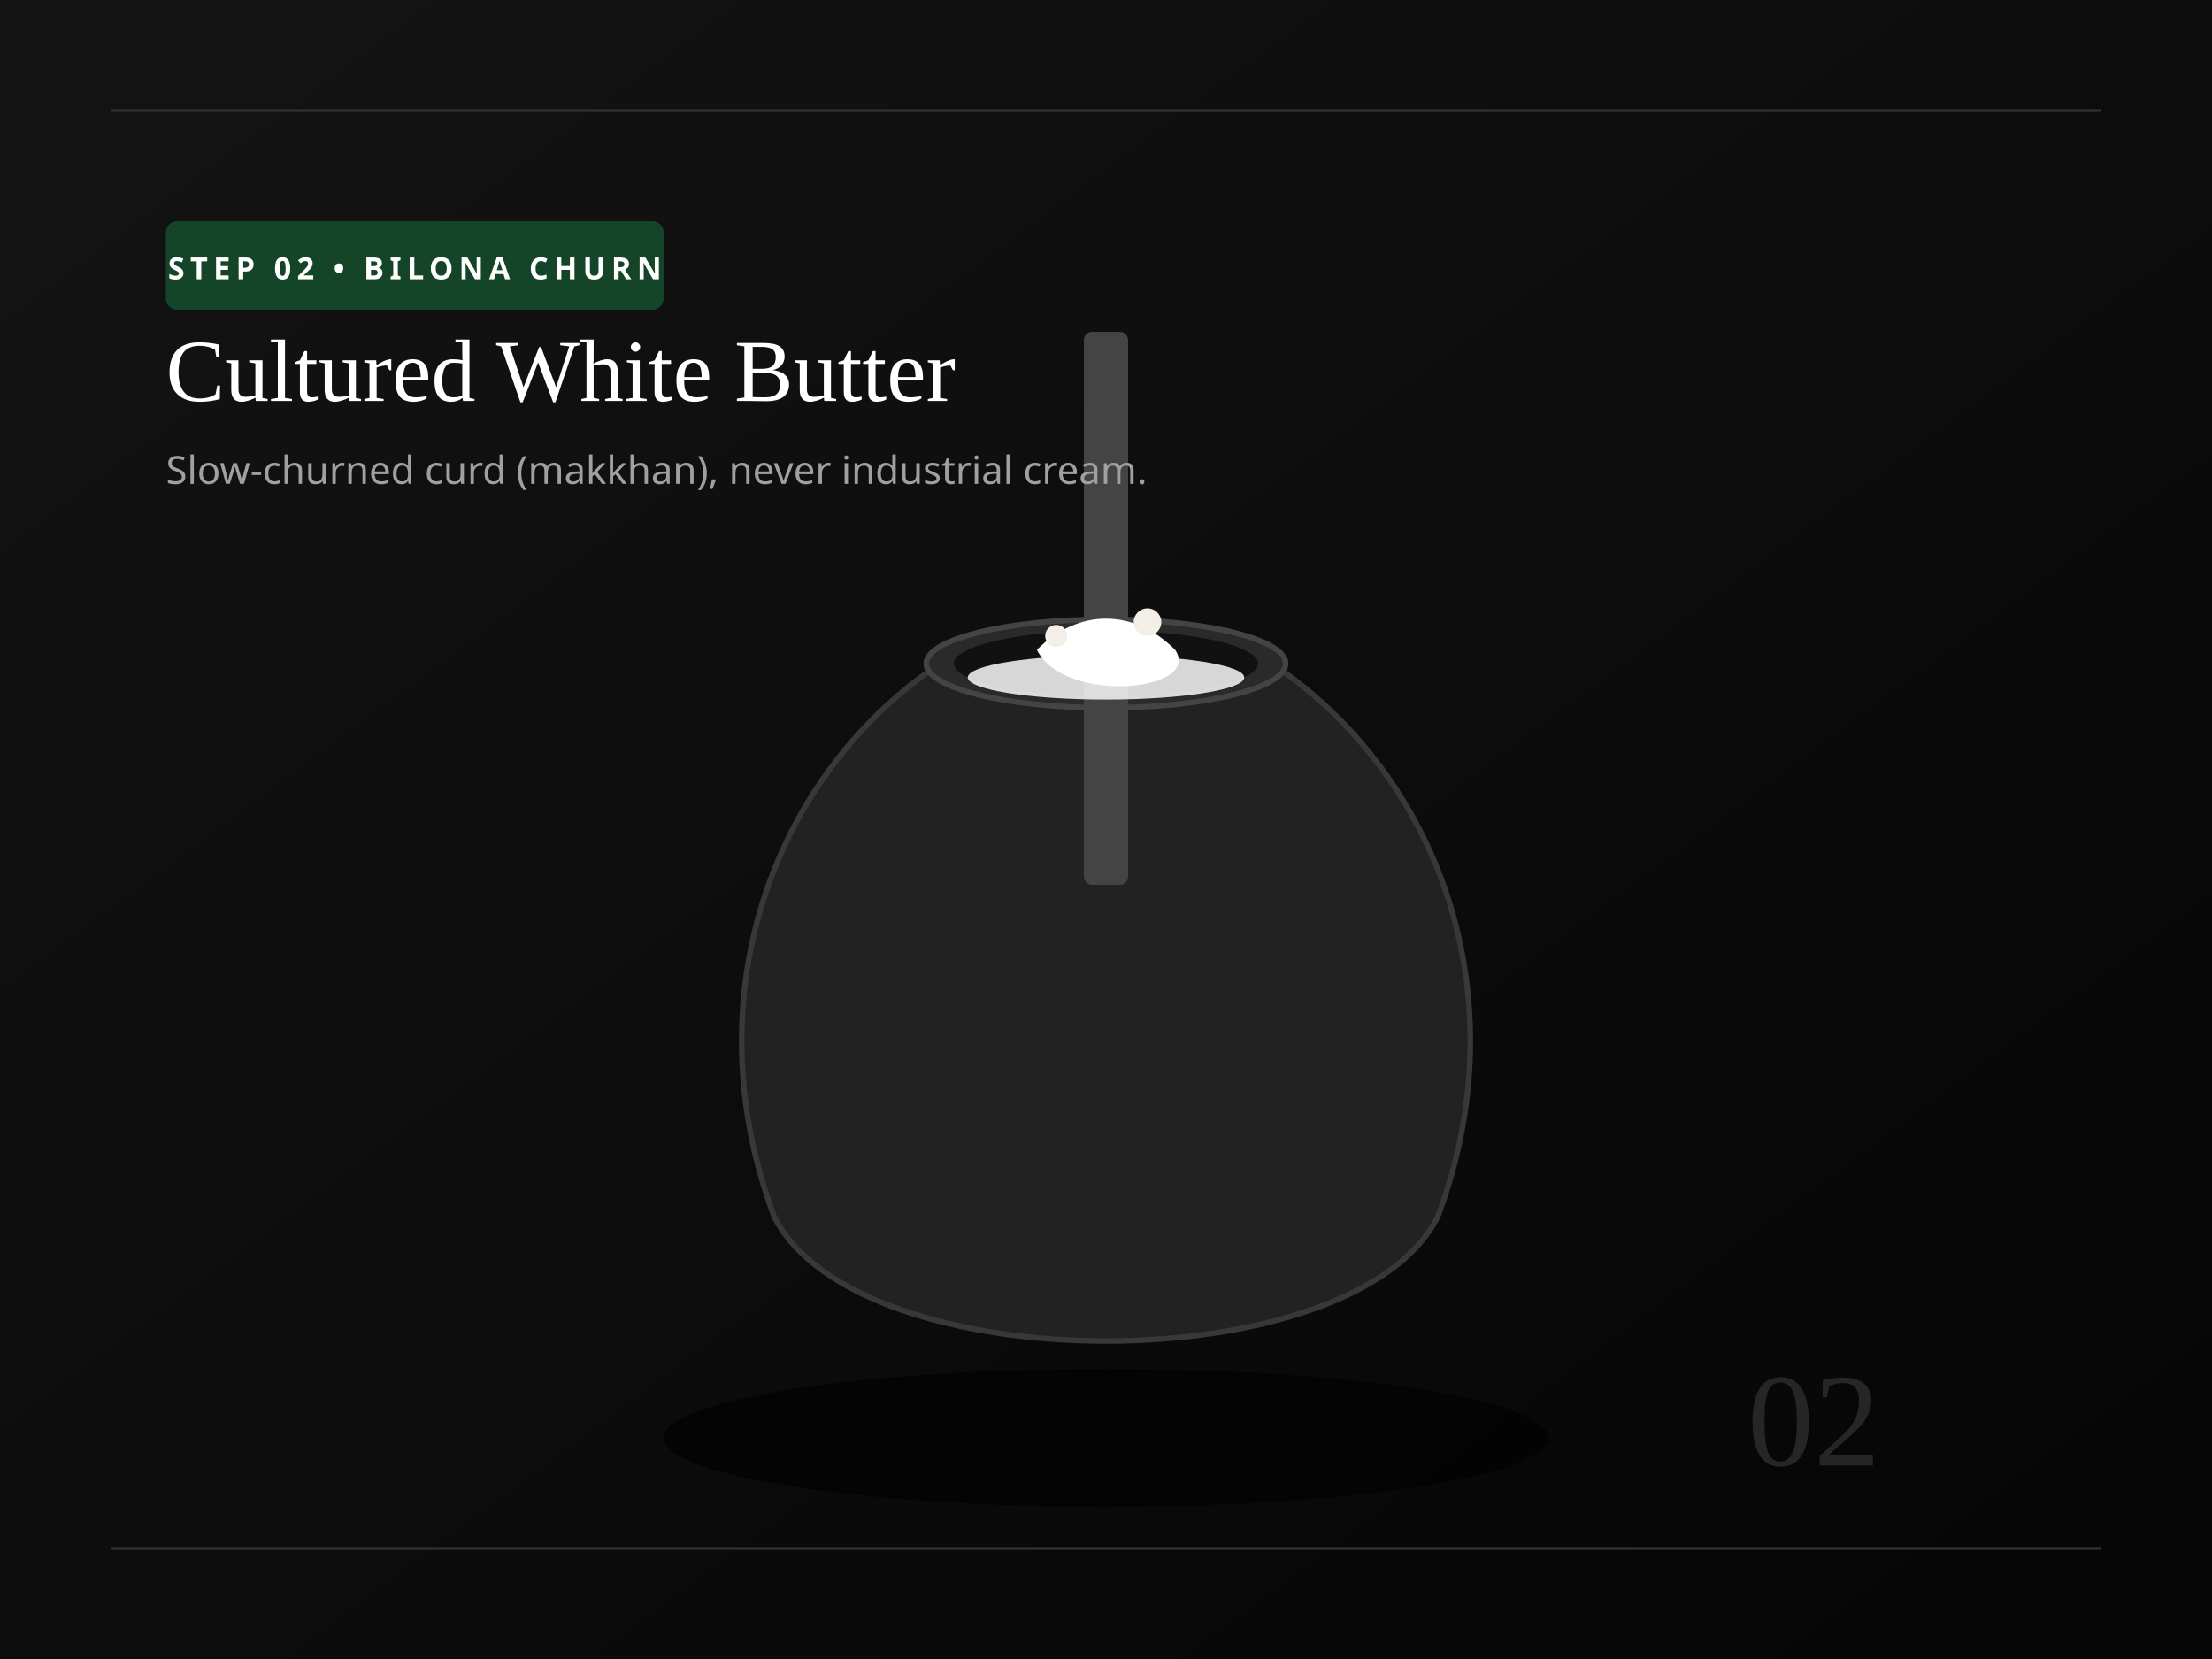
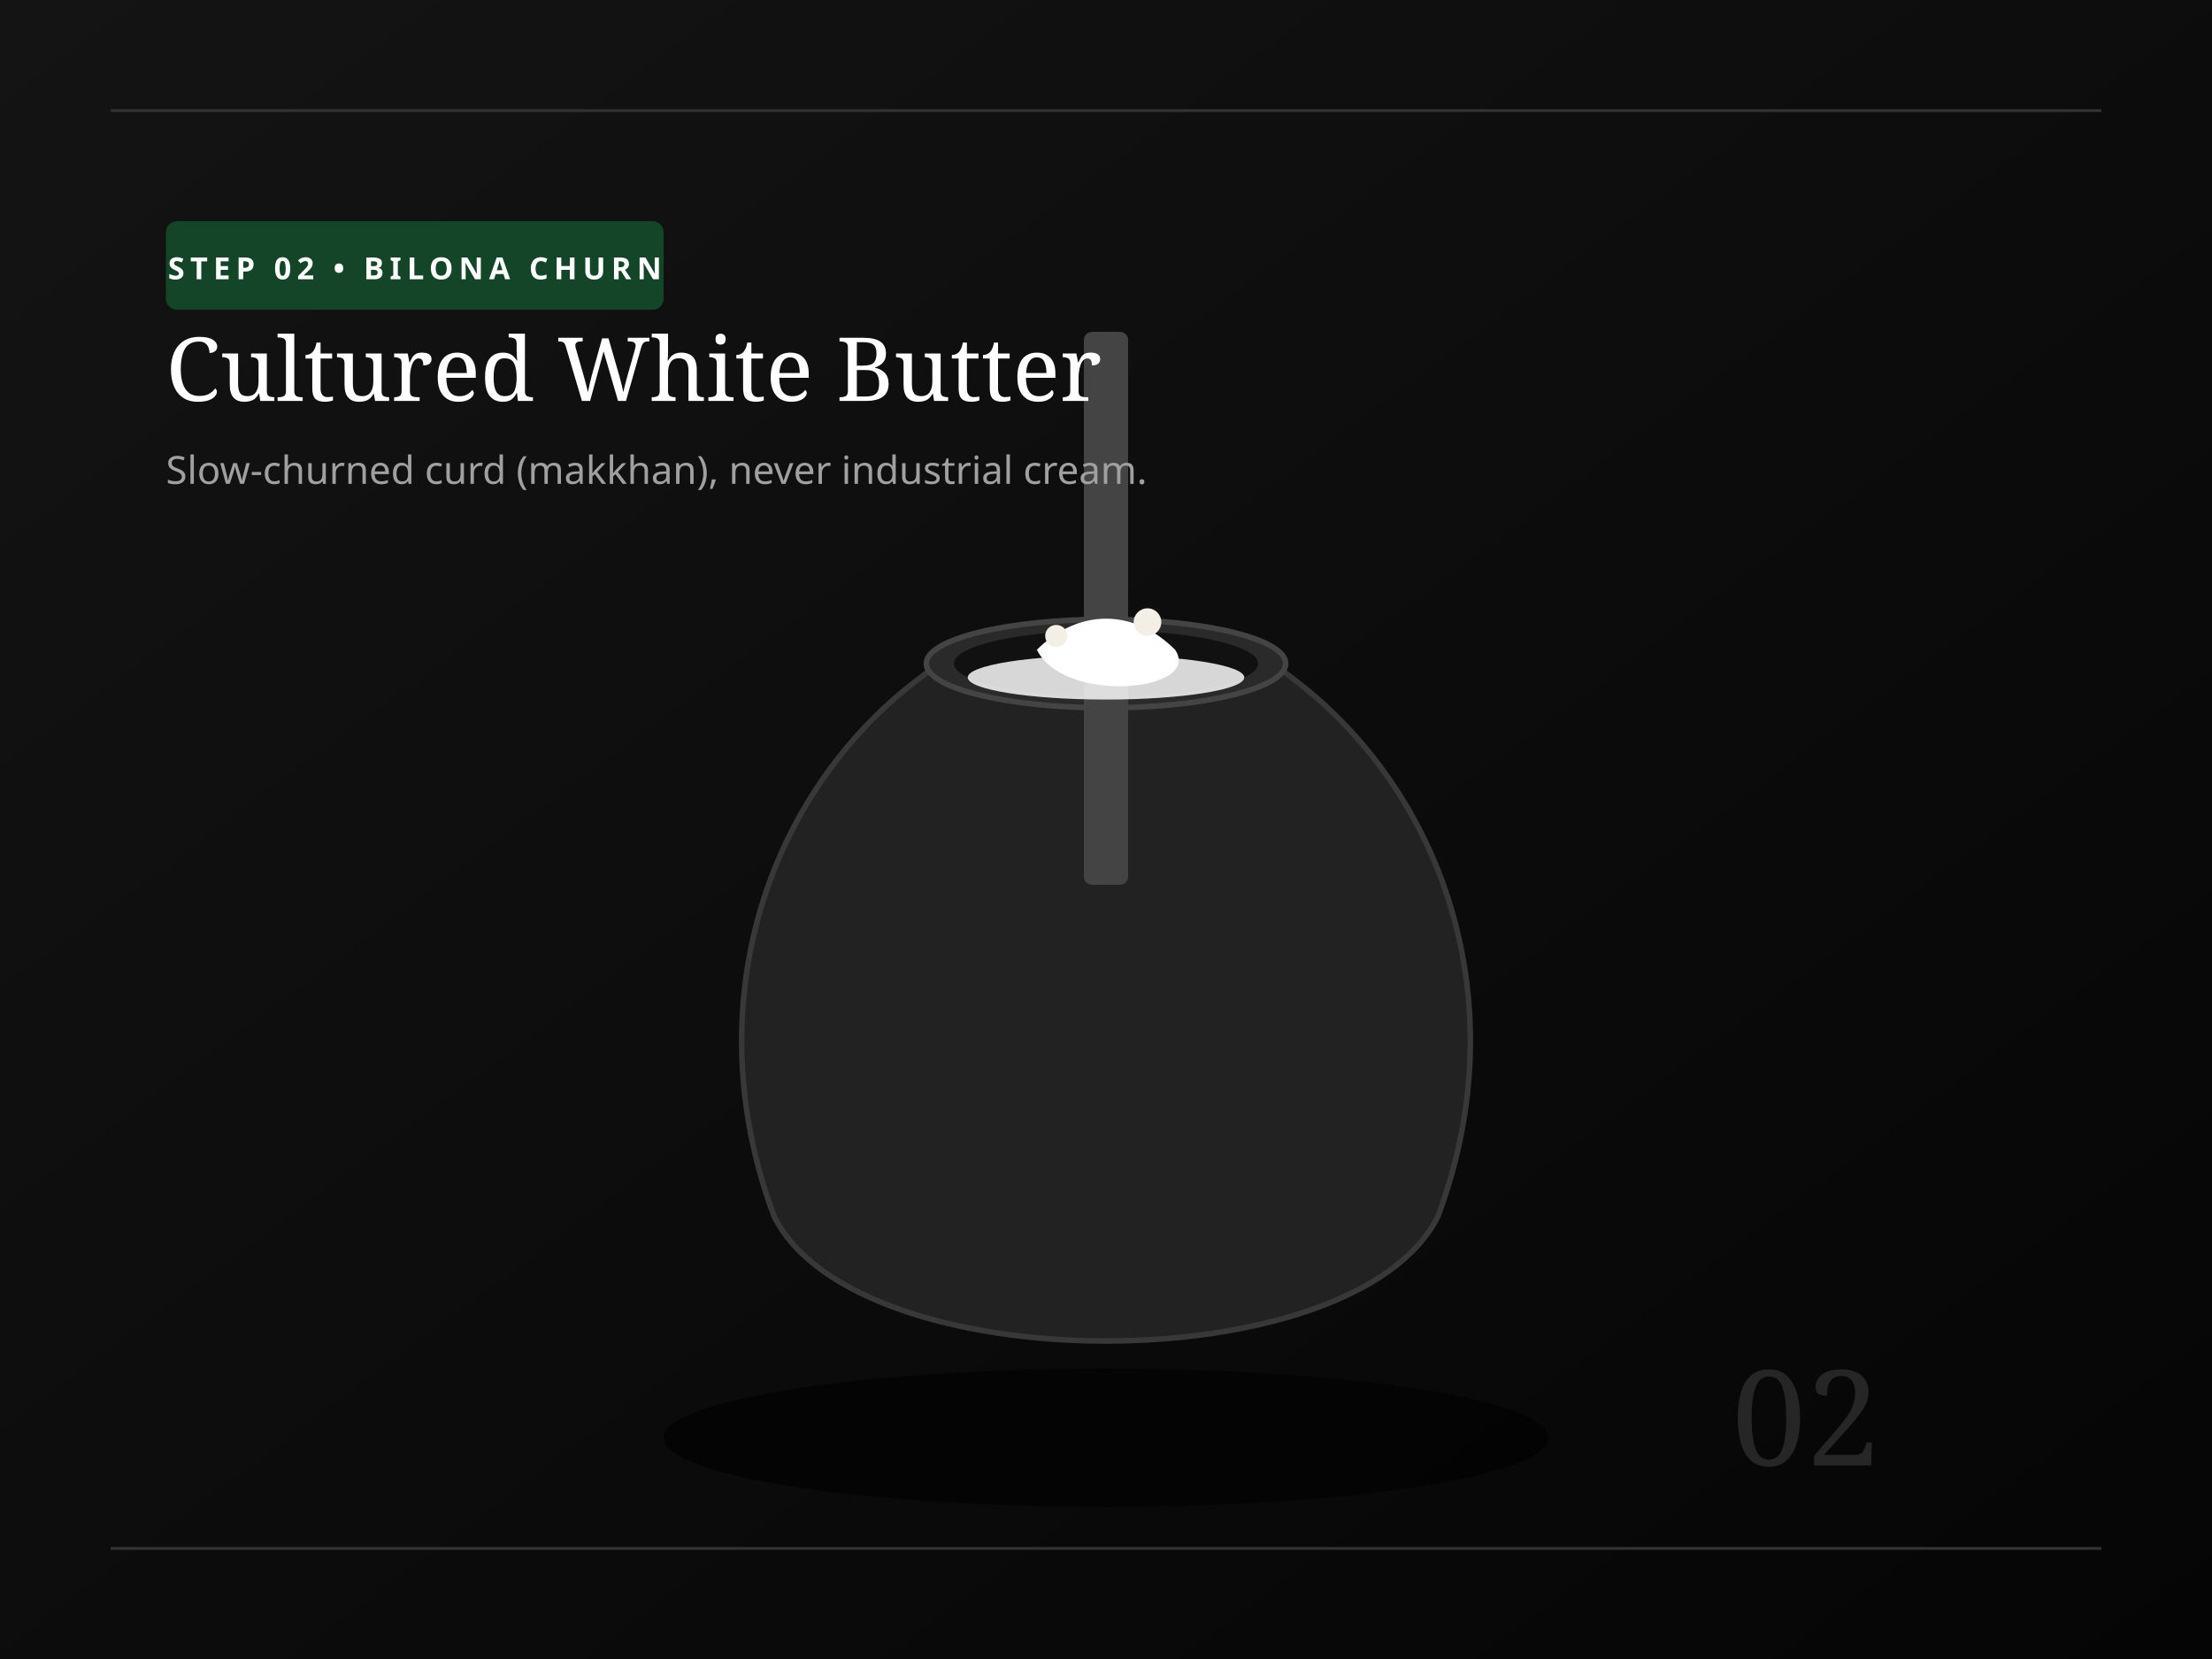
<svg xmlns="http://www.w3.org/2000/svg" viewBox="0 0 800 600" width="800" height="600">
  <defs>
    <linearGradient id="bw2" x1="0%" y1="0%" x2="100%" y2="100%">
      <stop offset="0%" stop-color="#141414" />
      <stop offset="100%" stop-color="#050505" />
    </linearGradient>
    <linearGradient id="wood" x1="0%" y1="0%" x2="100%" y2="0%">
      <stop offset="0%" stop-color="#4a3b32" />
      <stop offset="50%" stop-color="#735c4d" />
      <stop offset="100%" stop-color="#3d3028" />
    </linearGradient>
  </defs>
  <rect width="800" height="600" fill="url(#bw2)" />
  <line x1="40" y1="40" x2="760" y2="40" stroke="#333333" stroke-width="1" />
  <line x1="40" y1="560" x2="760" y2="560" stroke="#333333" stroke-width="1" />
  <g transform="translate(400, 360)">
    <ellipse cx="0" cy="160" rx="160" ry="25" fill="#000000" opacity="0.6" />
    <path d="M-120,80 C-150,0 -120,-80 -60,-120 L60,-120 C120,-80 150,0 120,80 C90,140 -90,140 -120,80 Z" fill="#222222" stroke="#383838" stroke-width="2" />
    <ellipse cx="0" cy="-120" rx="65" ry="16" fill="#2a2a2a" stroke="#444444" stroke-width="2" />
    <ellipse cx="0" cy="-120" rx="55" ry="12" fill="#111111" />
    <rect x="-8" y="-240" width="16" height="200" fill="#444444" rx="3" />
    <ellipse cx="0" cy="-115" rx="50" ry="8" fill="#f8f9f8" opacity="0.85" />
    <path d="M-25,-125 C-10,-140 10,-140 25,-125 C35,-110 -15,-105 -25,-125 Z" fill="#ffffff" />
    <circle cx="15" cy="-135" r="5" fill="#f3efe6" />
    <circle cx="-18" cy="-130" r="4" fill="#f3efe6" />
  </g>
  <g transform="translate(60, 80)">
    <rect width="180" height="32" fill="#144528" rx="4" />
    <text x="90" y="21" font-family="'Plus Jakarta Sans', sans-serif" font-size="11" font-weight="600" fill="#ffffff" letter-spacing="2" text-anchor="middle">STEP 02 • BILONA CHURN</text>
-     <text x="0" y="65" font-family="'Times New Roman', Times, serif" font-size="32" fill="#ffffff">Cultured White Butter</text>
+     <text x="0" y="65" font-family="'Abril Fatface', serif" font-size="32" fill="#ffffff">Cultured White Butter</text>
    <text x="0" y="95" font-family="'Plus Jakarta Sans', sans-serif" font-size="14" fill="#a0a0a0">Slow-churned curd (makkhan), never industrial cream.</text>
  </g>
  <g transform="translate(680, 530)">
-     <text x="0" y="0" font-family="'Times New Roman', Times, serif" font-size="48" fill="#262626" text-anchor="end">02</text>
+     <text x="0" y="0" font-family="'Abril Fatface', serif" font-size="48" fill="#262626" text-anchor="end">02</text>
  </g>
</svg>
